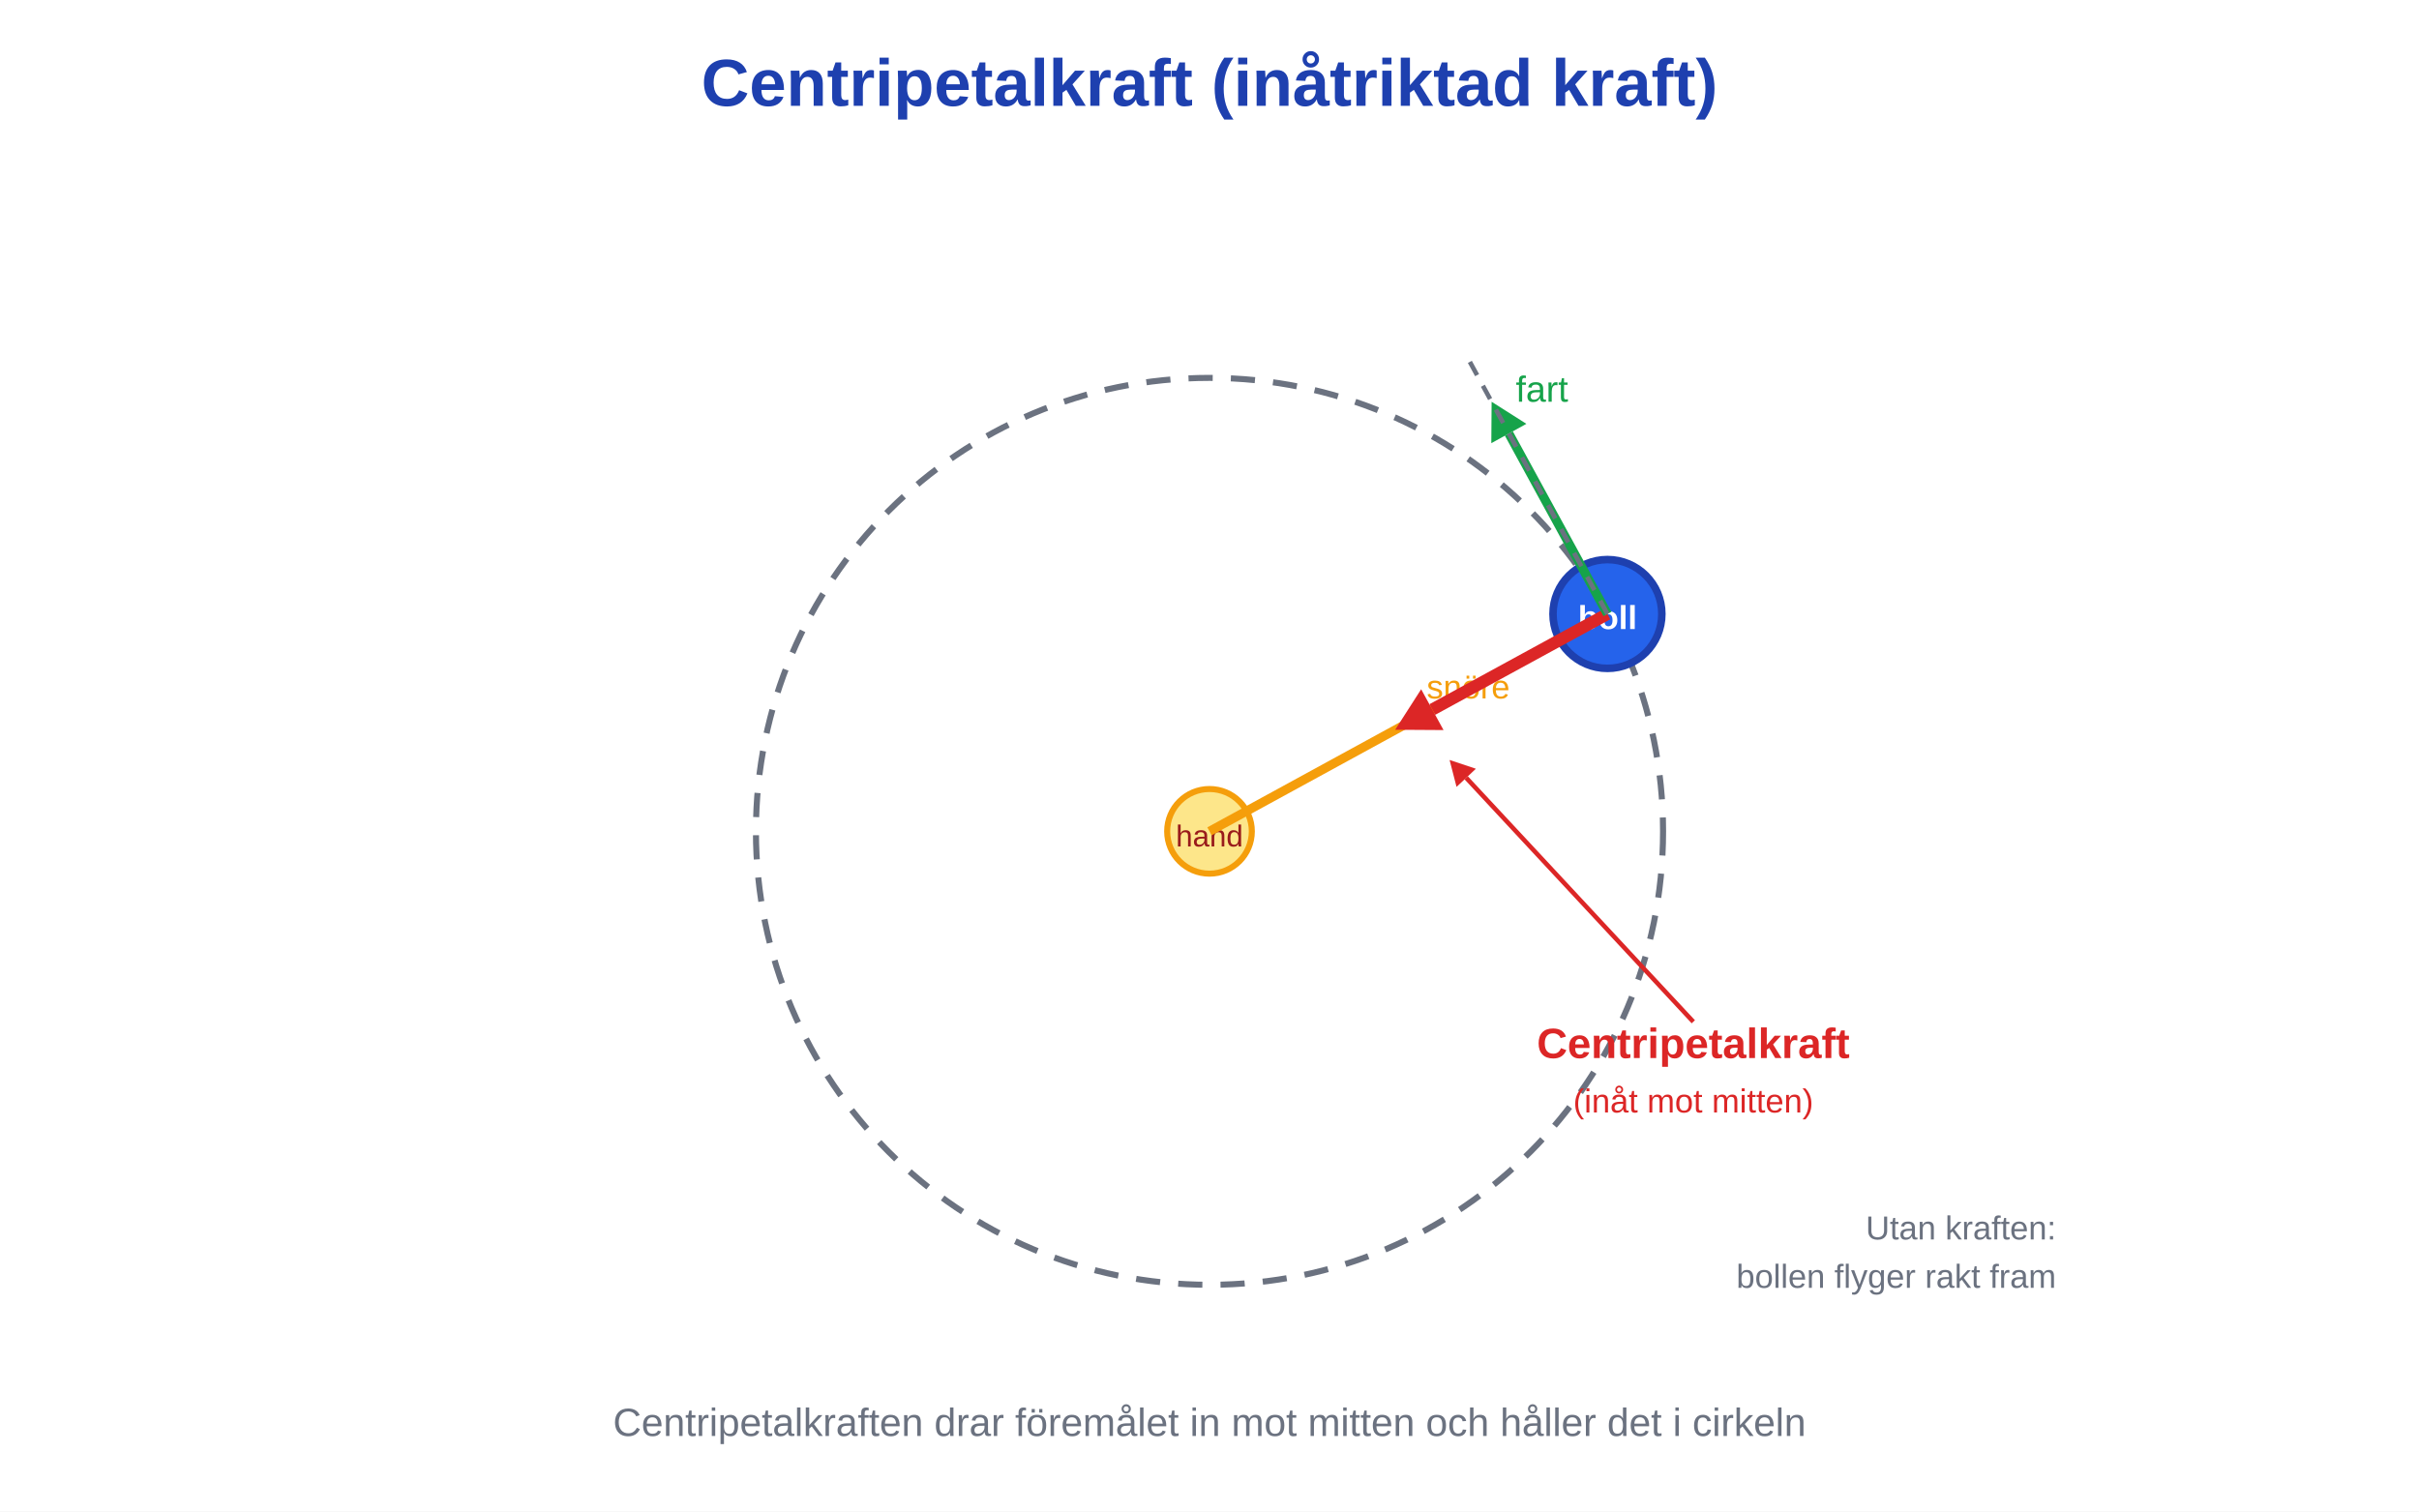
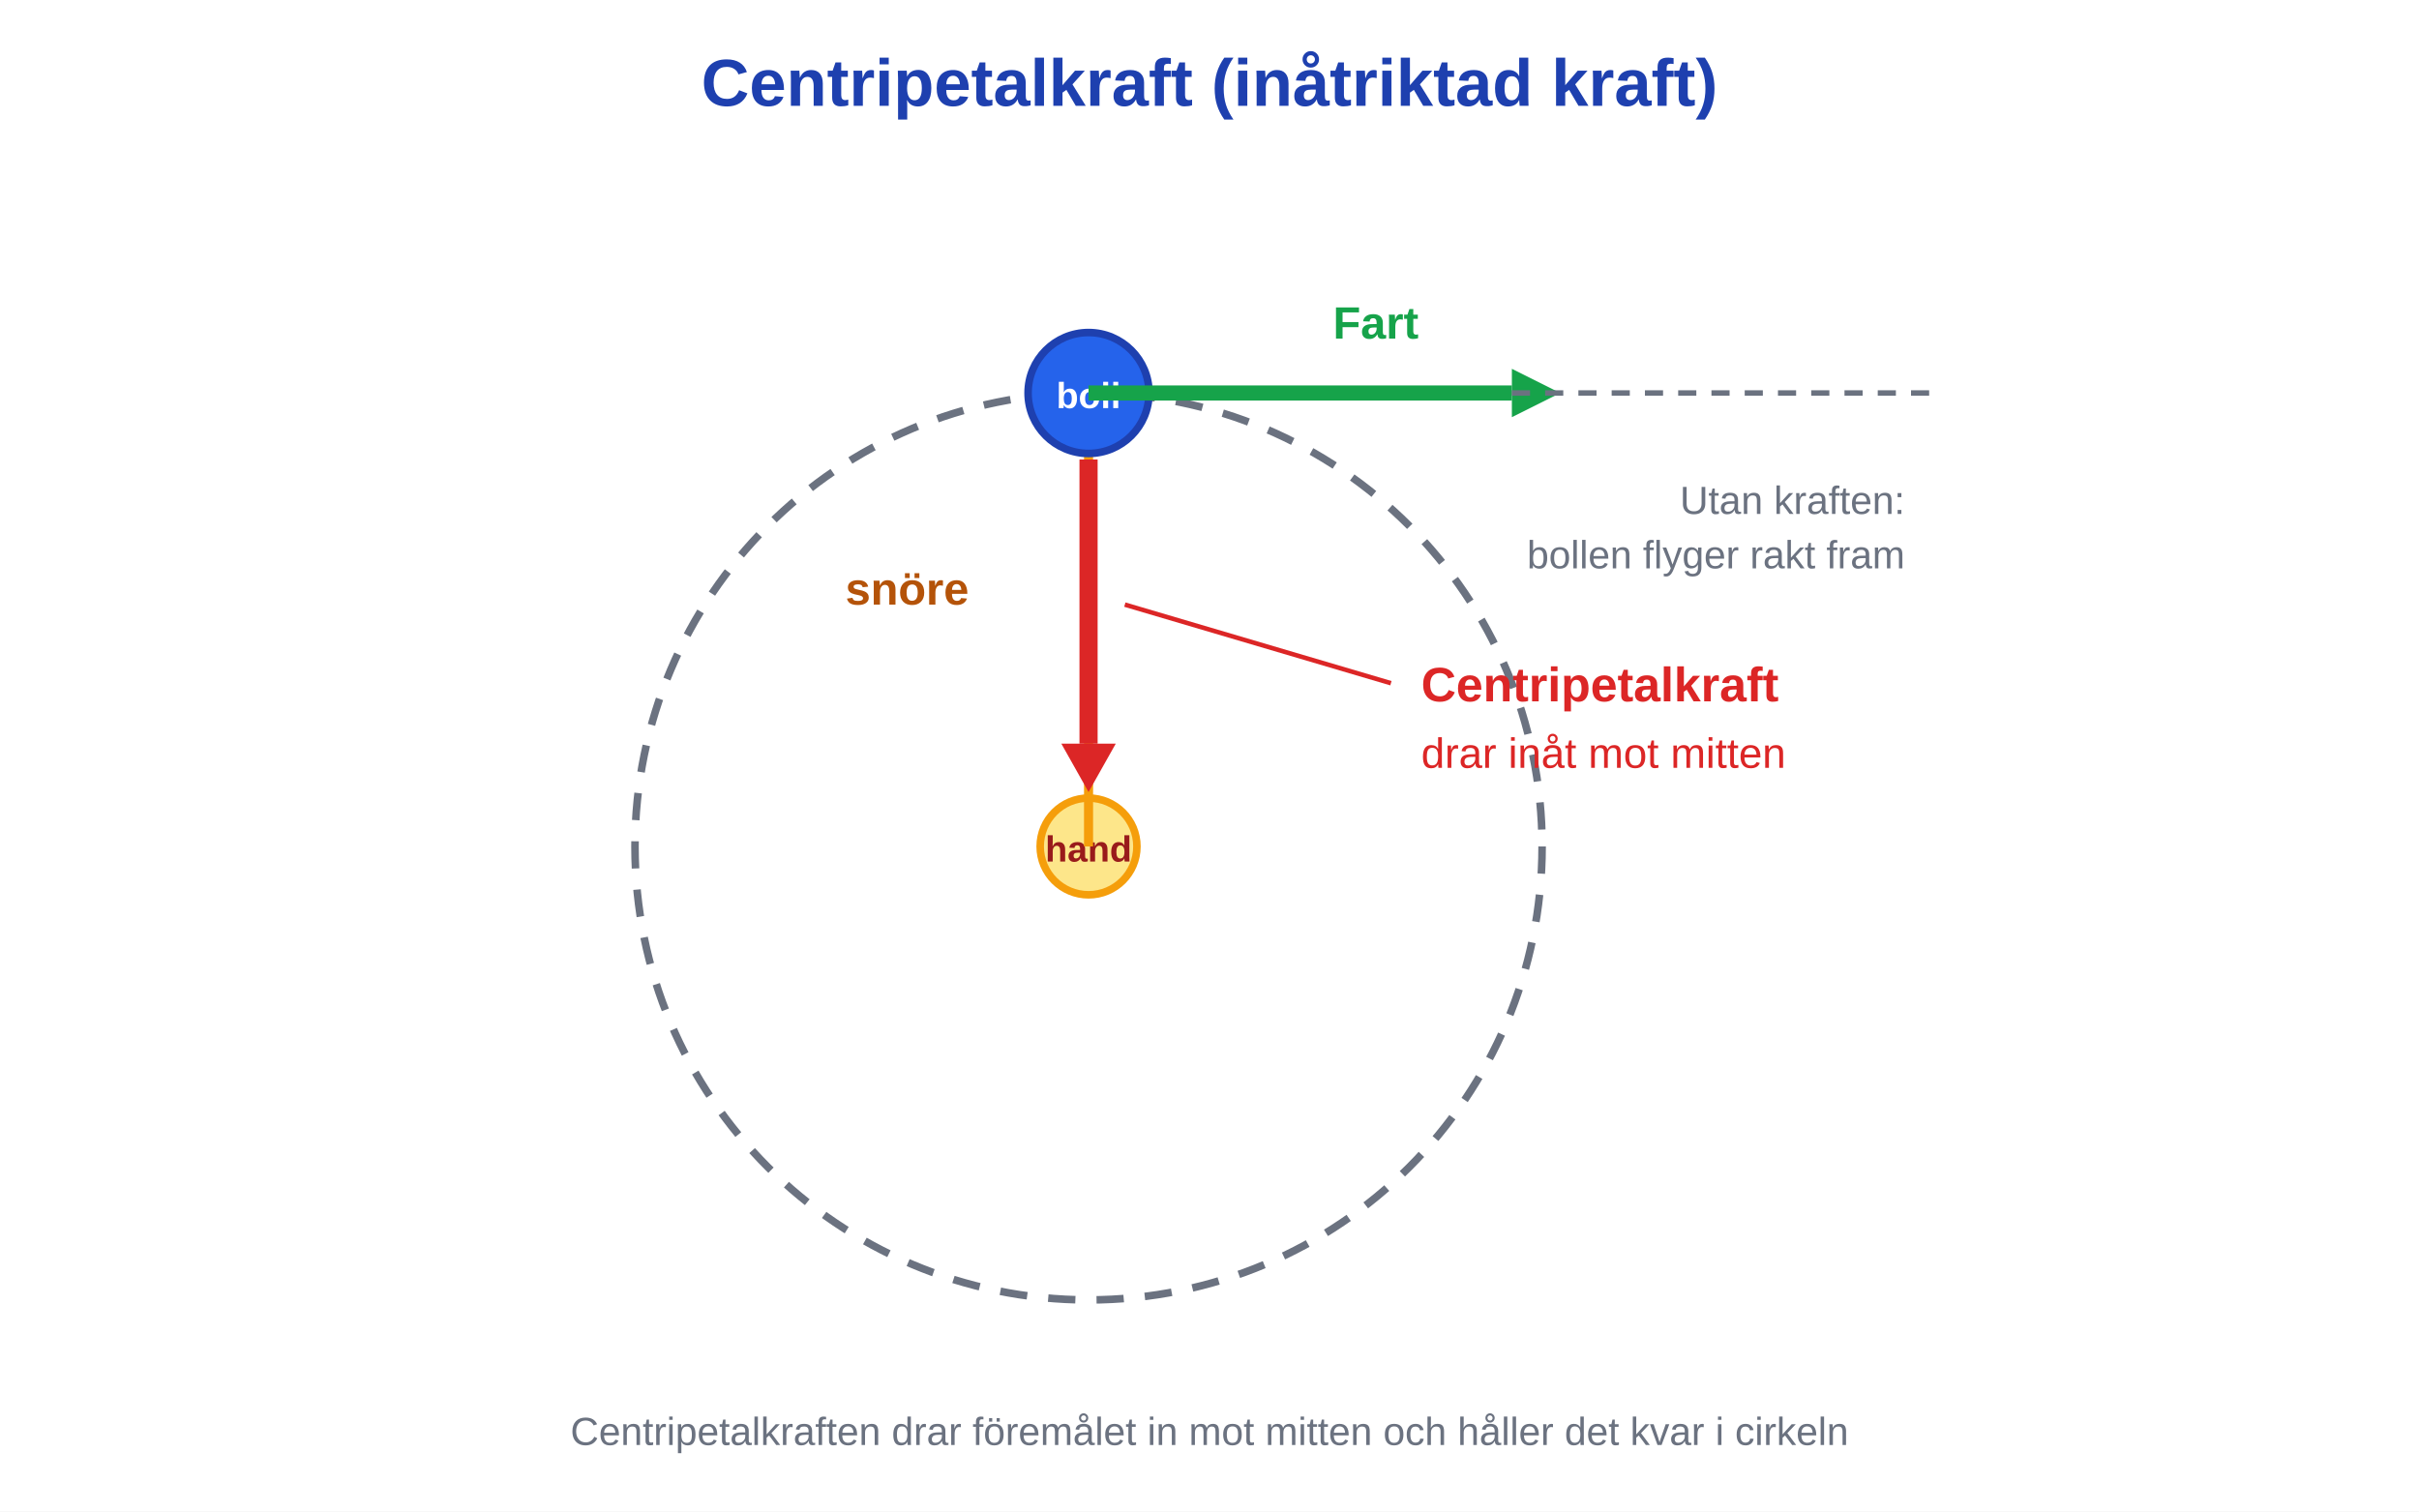
<svg xmlns="http://www.w3.org/2000/svg" viewBox="0 0 800 500" width="800" height="500">
  <rect width="800" height="500" fill="white" />
  <text x="400" y="35" font-family="Arial,sans-serif" font-size="22" fill="#1e40af" text-anchor="middle" font-weight="bold">Centripetalkraft (inåtriktad kraft)</text>
-   <circle cx="400.0" cy="275.0" r="150.0" fill="none" stroke="#6b7280" stroke-width="2" stroke-dasharray="8,6" />
-   <circle cx="400.0" cy="275.0" r="14.0" fill="#fde68a" stroke="#f59e0b" stroke-width="2" />
-   <text x="400" y="280" font-family="Arial,sans-serif" font-size="10" fill="#991b1b" text-anchor="middle">hand</text>
-   <line x1="400.0" y1="275.0" x2="531.6" y2="203.1" stroke="#f59e0b" stroke-width="3" />
-   <text x="471.819" y="231.043" font-family="Arial,sans-serif" font-size="11" fill="#f59e0b" text-anchor="start">snöre</text>
-   <circle cx="531.6" cy="203.1" r="18.0" fill="#2563eb" stroke="#1e40af" stroke-width="2.5" />
-   <text x="531.637" y="208.086" font-family="Arial,sans-serif" font-size="11" fill="white" text-anchor="middle" font-weight="bold">boll</text>
-   <line x1="531.6" y1="203.1" x2="473.7" y2="234.7" stroke="#dc2626" stroke-width="4" />
-   <polygon points="461.4,241.4 470.0,228.0 477.4,241.5" fill="#dc2626" />
-   <text x="560" y="350" font-family="Arial,sans-serif" font-size="14" fill="#dc2626" text-anchor="middle" font-weight="bold">Centripetalkraft</text>
-   <text x="560" y="368" font-family="Arial,sans-serif" font-size="11" fill="#dc2626" text-anchor="middle">(inåt mot mitten)</text>
-   <line x1="560.0" y1="338.0" x2="484.9" y2="257.3" stroke="#dc2626" stroke-width="1.5" />
-   <polygon points="479.4,251.4 488.1,254.3 481.7,260.3" fill="#dc2626" />
-   <line x1="531.6" y1="203.1" x2="499.0" y2="143.4" stroke="#16a34a" stroke-width="3" />
-   <polygon points="493.3,132.9 504.8,140.2 493.2,146.6" fill="#16a34a" />
-   <text x="501.283" y="132.88" font-family="Arial,sans-serif" font-size="12" fill="#16a34a" text-anchor="start">fart</text>
-   <line x1="531.6" y1="203.1" x2="486.1" y2="119.7" stroke="#6b7280" stroke-width="1.5" stroke-dasharray="5,4" />
-   <text x="680" y="410" font-family="Arial,sans-serif" font-size="11" fill="#6b7280" text-anchor="end">Utan kraften:</text>
-   <text x="680" y="426" font-family="Arial,sans-serif" font-size="11" fill="#6b7280" text-anchor="end">bollen flyger rakt fram</text>
-   <text x="400" y="475" font-family="Arial,sans-serif" font-size="13" fill="#6b7280" text-anchor="middle">Centripetalkraften drar föremålet in mot mitten och håller det i cirkeln</text>
+   <circle cx="360" cy="280" r="150" fill="none" stroke="#6b7280" stroke-width="2.5" stroke-dasharray="9,7" />
+   <circle cx="360" cy="280" r="16" fill="#fde68a" stroke="#f59e0b" stroke-width="2.5" />
+   <text x="360" y="285" font-family="Arial,sans-serif" font-size="12" fill="#991b1b" text-anchor="middle" font-weight="bold">hand</text>
+   <line x1="360" y1="280" x2="360" y2="130" stroke="#f59e0b" stroke-width="3" />
+   <text x="300" y="200" font-family="Arial,sans-serif" font-size="15" fill="#b45309" text-anchor="middle" font-weight="bold">snöre</text>
+   <circle cx="360" cy="130" r="20" fill="#2563eb" stroke="#1e40af" stroke-width="2.5" />
+   <text x="360" y="135" font-family="Arial,sans-serif" font-size="12" fill="white" text-anchor="middle" font-weight="bold">boll</text>
+   <line x1="360" y1="152" x2="360" y2="246" stroke="#dc2626" stroke-width="6" />
+   <polygon points="360,262 351,246 369,246" fill="#dc2626" />
+   <text x="470" y="232" font-family="Arial,sans-serif" font-size="16" fill="#dc2626" text-anchor="start" font-weight="bold">Centripetalkraft</text>
+   <text x="470" y="254" font-family="Arial,sans-serif" font-size="14" fill="#dc2626" text-anchor="start">drar inåt mot mitten</text>
+   <line x1="460" y1="226" x2="372" y2="200" stroke="#dc2626" stroke-width="1.5" />
+   <line x1="360" y1="130" x2="500" y2="130" stroke="#16a34a" stroke-width="5" />
+   <polygon points="516,130 500,138 500,122" fill="#16a34a" />
+   <text x="455" y="112" font-family="Arial,sans-serif" font-size="15" fill="#16a34a" text-anchor="middle" font-weight="bold">Fart</text>
+   <line x1="500" y1="130" x2="640" y2="130" stroke="#6b7280" stroke-width="1.8" stroke-dasharray="6,5" />
+   <text x="630" y="170" font-family="Arial,sans-serif" font-size="13" fill="#6b7280" text-anchor="end">Utan kraften:</text>
+   <text x="630" y="188" font-family="Arial,sans-serif" font-size="13" fill="#6b7280" text-anchor="end">bollen flyger rakt fram</text>
+   <text x="400" y="478" font-family="Arial,sans-serif" font-size="13" fill="#6b7280" text-anchor="middle">Centripetalkraften drar föremålet in mot mitten och håller det kvar i cirkeln</text>
</svg>
